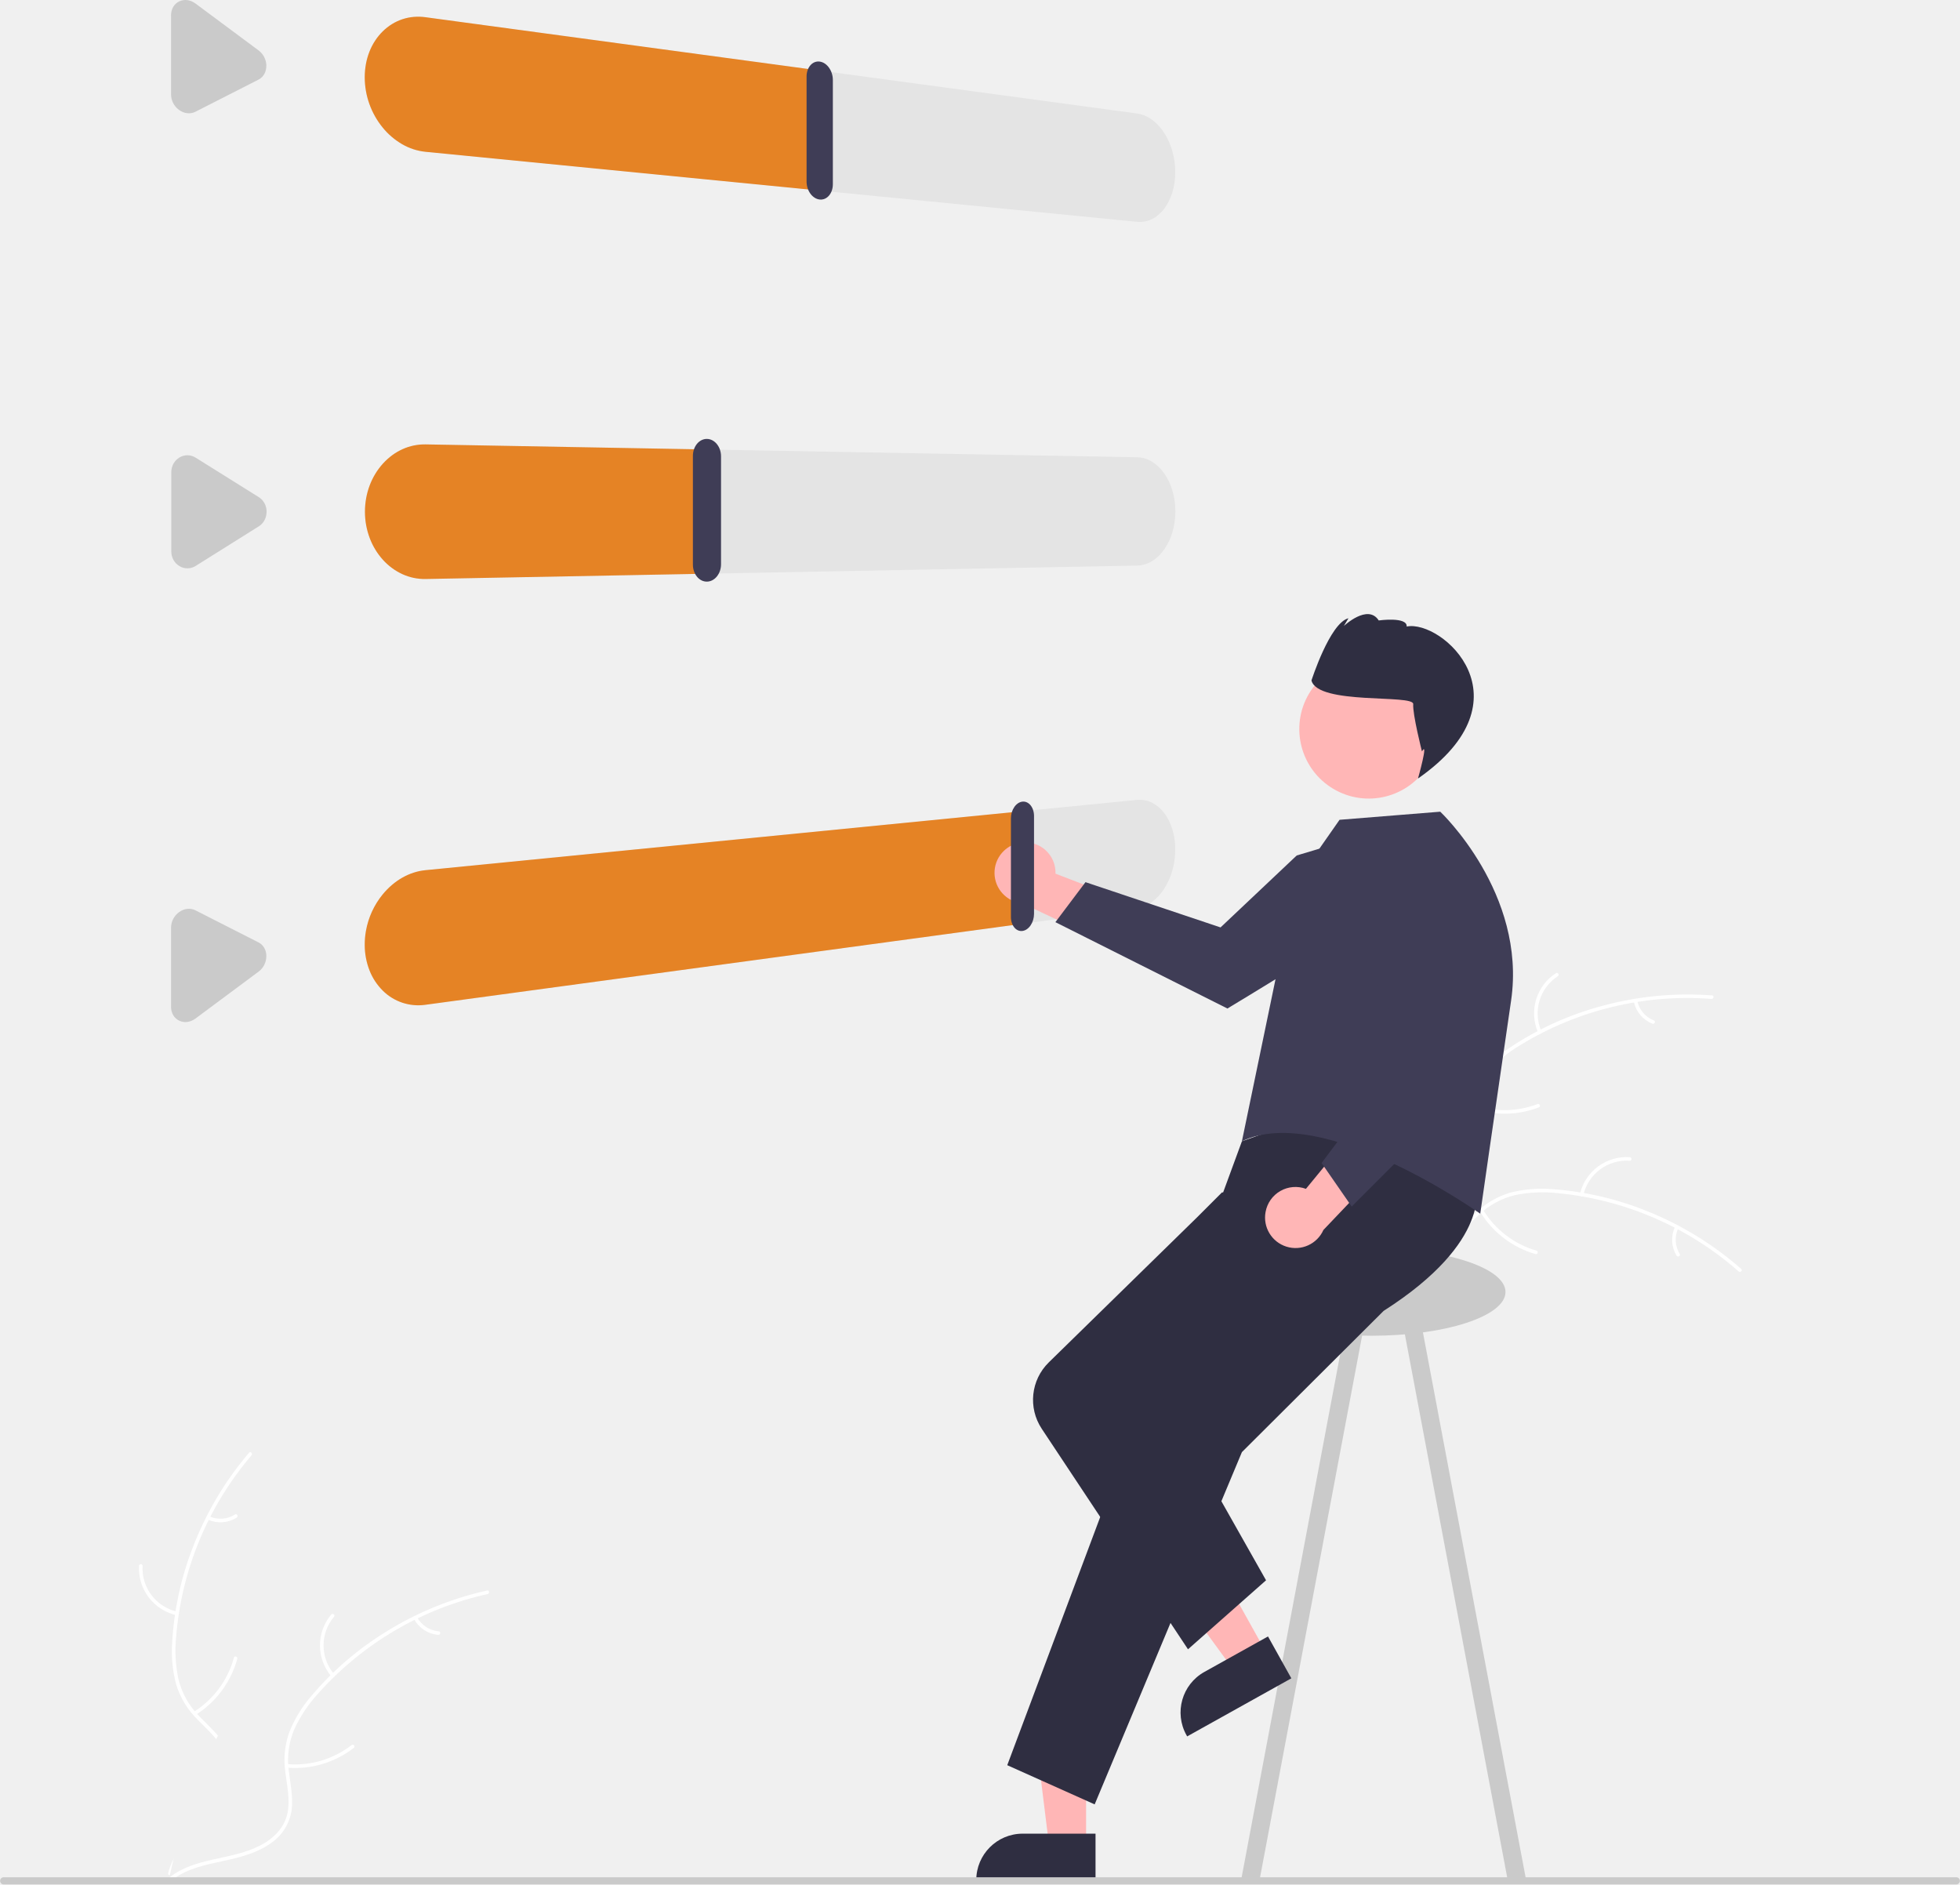
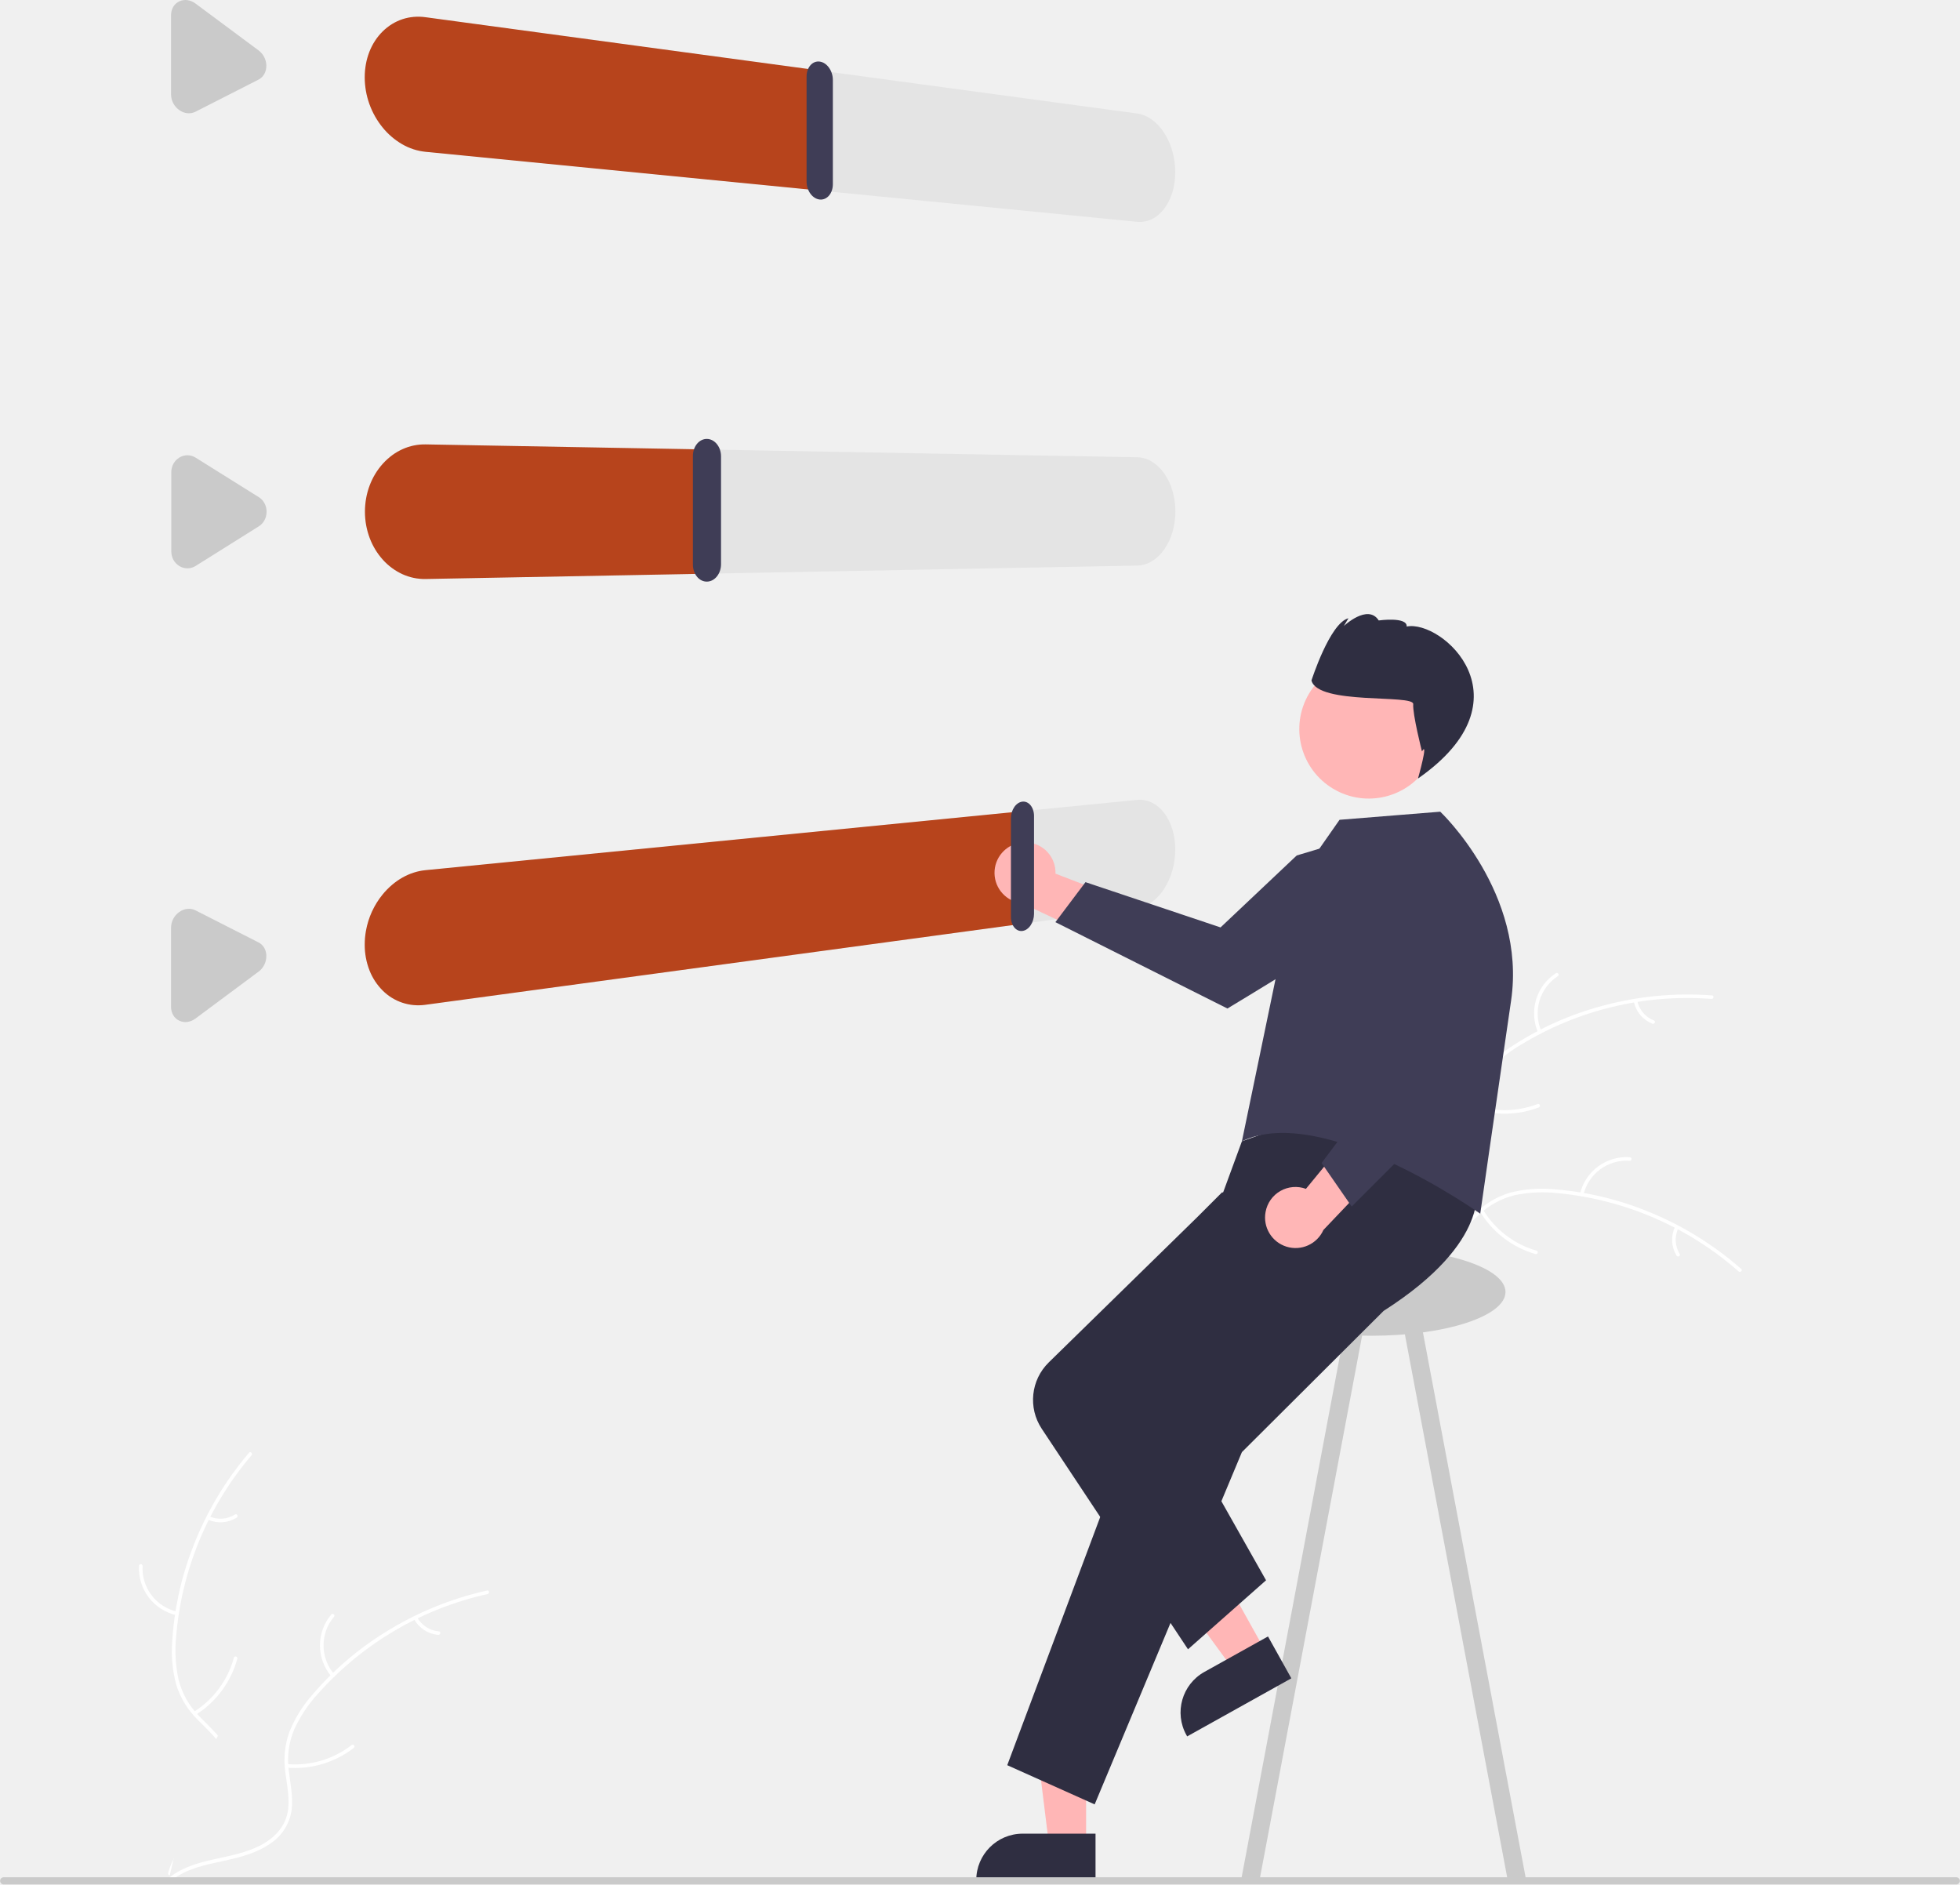
<svg xmlns="http://www.w3.org/2000/svg" id="bc457e6d-8992-4eba-9feb-a168cf120bbe" data-name="Layer 1" width="649.675" height="624.542" viewBox="0 0 649.675 624.542">
  <path d="M766.197,469.757c23.206-13.572,54.13-16.408,76.483-1.473a123.863,123.863,0,0,0-67.544,51.668c-6.025,9.53-11.734,20.757-22.434,24.311-6.658,2.212-14.089.848-20.41-2.194-6.321-3.043-11.741-7.64-17.084-12.187l-1.706-.394C726.412,505.908,742.991,483.329,766.197,469.757Z" transform="translate(-275.1623 -137.7292)" fill="#f0f0f0" />
  <path d="M842.433,468.791a105.87,105.87,0,0,0-63.317,15.293,45.591,45.591,0,0,0-11.024,9.084,26.148,26.148,0,0,0-5.683,12.534c-.777,4.285-1.076,8.758-2.882,12.779a16.011,16.011,0,0,1-9.907,8.562c-5.344,1.756-10.999,1.487-16.521,1.031-6.131-.505-12.491-1.128-18.361,1.154-.711.276-1.099-.843-.388-1.119,10.213-3.97,21.168.513,31.657-1.375,4.894-.881,9.553-3.243,11.967-7.772,2.111-3.961,2.423-8.573,3.173-12.918a27.902,27.902,0,0,1,5.1-12.462,42.148,42.148,0,0,1,10.634-9.475,102.713,102.713,0,0,1,29.35-13.004,107.747,107.747,0,0,1,36.432-3.473c.758.058.524,1.22-.23,1.163Z" transform="translate(-275.1623 -137.7292)" fill="#fff" />
  <path d="M785.005,479.981a15.884,15.884,0,0,1,5.871-19.712c.64-.414,1.313.562.672.976a14.708,14.708,0,0,0-5.424,18.348c.311.696-.811,1.081-1.119.388Z" transform="translate(-275.1623 -137.7292)" fill="#fff" />
  <path d="M762.517,503.477a30.615,30.615,0,0,0,22.311.148c.712-.274,1.1.846.388,1.119a31.844,31.844,0,0,1-23.216-.201c-.709-.285-.188-1.35.517-1.066Z" transform="translate(-275.1623 -137.7292)" fill="#fff" />
  <path d="M817.863,469.43a8.991,8.991,0,0,0,5.52,6.505c.712.276.191,1.34-.517,1.066a10.075,10.075,0,0,1-6.122-7.183.612.612,0,0,1,.365-.754.595.595,0,0,1,.754.365Z" transform="translate(-275.1623 -137.7292)" fill="#fff" />
  <path d="M851.946,558.833c-.449-.16-.899-.319-1.357-.473a118.408,118.408,0,0,0-18.586-4.845c-.487-.093-.982-.181-1.471-.26a124.827,124.827,0,0,0-45.946,1.011,121.223,121.223,0,0,0-17.68,5.163c-7.946,2.993-16.324,6.87-24.553,7.058a20.795,20.795,0,0,1-2.573-.072L713.153,531.601c-.021-.109-.05-.213-.071-.323l-1.127-1.341c.289-.132.591-.264.88-.396.167-.078.341-.147.508-.225.113-.049.227-.098.327-.149.038-.017.076-.033.105-.043.1-.051.197-.088.289-.132q2.534-1.107,5.092-2.182c.008-.006.008-.006.022-.004,13.008-5.429,26.583-9.819,40.393-12.009.416-.066.839-.138,1.266-.188a115.674,115.674,0,0,1,18.83-1.322,102.261,102.261,0,0,1,10.325.677,85.037,85.037,0,0,1,25.589,7.219c16.143,7.444,29.726,19.969,35.905,36.393C851.644,557.994,851.796,558.407,851.946,558.833Z" transform="translate(-275.1623 -137.7292)" fill="#f0f0f0" />
  <path d="M851.444,559.093A105.87,105.87,0,0,0,791.682,533.182a45.591,45.591,0,0,0-14.271.616,26.149,26.149,0,0,0-12.083,6.586c-3.2,2.953-6.132,6.345-9.995,8.468a16.011,16.011,0,0,1-13.065.872c-5.324-1.815-9.678-5.435-13.812-9.123-4.591-4.095-9.294-8.421-15.355-10.133-.734-.207-.369-1.335.364-1.128,10.545,2.979,16.592,13.154,26.104,17.961,4.438,2.243,9.58,3.162,14.234.999,4.07-1.892,7.096-5.386,10.311-8.404a27.903,27.903,0,0,1,11.575-6.88,42.148,42.148,0,0,1,14.195-1.163,102.713,102.713,0,0,1,31.264,7.288,107.747,107.747,0,0,1,31.18,19.161c.571.503-.316,1.29-.883.79Z" transform="translate(-275.1623 -137.7292)" fill="#fff" />
  <path d="M798.854,533.452a15.884,15.884,0,0,1,16.556-12.204.593.593,0,0,1-.051,1.184,14.708,14.708,0,0,0-15.377,11.384c-.171.743-1.298.375-1.128-.364Z" transform="translate(-275.1623 -137.7292)" fill="#fff" />
  <path d="M766.753,538.674a30.615,30.615,0,0,0,17.725,13.55c.734.21.369,1.337-.364,1.128a31.844,31.844,0,0,1-18.416-14.138c-.394-.654.663-1.191,1.055-.54Z" transform="translate(-275.1623 -137.7292)" fill="#fff" />
  <path d="M831.442,544.811a8.991,8.991,0,0,0,.491,8.517c.402.649-.655,1.185-1.055.54a10.075,10.075,0,0,1-.564-9.421.612.612,0,0,1,.746-.382.595.595,0,0,1,.382.746Z" transform="translate(-275.1623 -137.7292)" fill="#fff" />
  <path d="M314.35,682.2c2.723-26.745,18.667-53.393,43.91-62.639a123.863,123.863,0,0,0,1.901,85.019c4.144,10.486,9.845,21.717,6.406,32.454-2.14,6.681-7.623,11.879-13.808,15.19-6.185,3.311-13.094,4.978-19.917,6.612l-1.324,1.146C320.087,735.649,311.627,708.945,314.35,682.2Z" transform="translate(-275.1623 -137.7292)" fill="#f0f0f0" />
  <path d="M358.523,620.059A105.87,105.87,0,0,0,333.538,680.214a45.591,45.591,0,0,0,.836,14.26,26.148,26.148,0,0,0,6.772,11.98c3.002,3.154,6.439,6.034,8.622,9.863a16.011,16.011,0,0,1,1.073,13.05c-1.733,5.351-5.285,9.76-8.909,13.951-4.023,4.653-8.276,9.423-9.895,15.51-.196.737-1.329.39-1.133-.346,2.816-10.589,12.897-16.793,17.556-26.378,2.174-4.473,3.014-9.627.779-14.248-1.954-4.04-5.495-7.012-8.563-10.18a27.902,27.902,0,0,1-7.058-11.467,42.148,42.148,0,0,1-1.382-14.175,102.712,102.712,0,0,1,6.804-31.373,107.747,107.747,0,0,1,18.678-31.472c.494-.578,1.294.296.804.871Z" transform="translate(-275.1623 -137.7292)" fill="#fff" />
  <path d="M333.697,673.038a15.884,15.884,0,0,1-12.458-16.365.593.593,0,0,1,1.185.033,14.708,14.708,0,0,0,11.62,15.2c.745.16.395,1.292-.346,1.133Z" transform="translate(-275.1623 -137.7292)" fill="#fff" />
  <path d="M339.414,705.055a30.615,30.615,0,0,0,13.275-17.932c.199-.737,1.332-.39,1.133.346a31.844,31.844,0,0,1-13.852,18.632c-.648.404-1.201-.644-.556-1.046Z" transform="translate(-275.1623 -137.7292)" fill="#fff" />
  <path d="M344.551,640.279a8.991,8.991,0,0,0,8.509-.622c.643-.412,1.195.637.556,1.046a10.075,10.075,0,0,1-9.411.709.612.612,0,0,1-.393-.74.595.595,0,0,1,.74-.393Z" transform="translate(-275.1623 -137.7292)" fill="#fff" />
  <path d="M436.855,665.471c-.394.269-.788.538-1.182.817a118.407,118.407,0,0,0-14.873,12.154c-.363.338-.725.686-1.077,1.034a124.827,124.827,0,0,0-26.276,37.705,121.223,121.223,0,0,0-6.256,17.324c-2.268,8.183-4.077,17.235-8.778,23.991a20.795,20.795,0,0,1-1.575,2.036l-43.819.976c-.101-.048-.202-.086-.303-.133l-1.748.119c.063-.311.136-.633.199-.945.036-.181.082-.362.118-.543.027-.121.055-.241.072-.352.009-.04.018-.08.027-.111.018-.11.046-.211.063-.311q.6-2.699,1.24-5.399c-0-.01-0-.01.009-.02,3.286-13.707,7.745-27.259,14.119-39.704.192-.374.383-.759.595-1.134A115.674,115.674,0,0,1,357.448,696.988a102.261,102.261,0,0,1,6.635-7.94A85.037,85.037,0,0,1,385.002,672.638c15.531-8.648,33.656-12.233,50.565-7.538C435.999,665.22,436.423,665.341,436.855,665.471Z" transform="translate(-275.1623 -137.7292)" fill="#f0f0f0" />
  <path d="M436.769,666.03a105.87,105.87,0,0,0-56.167,32.988,45.592,45.592,0,0,0-7.918,11.889,26.149,26.149,0,0,0-1.806,13.643c.498,4.326,1.508,8.694.946,13.066a16.011,16.011,0,0,1-7,11.066c-4.605,3.229-10.096,4.611-15.513,5.776-6.014,1.293-12.282,2.541-17.238,6.426-.601.471-1.296-.489-.696-.959,8.624-6.759,20.408-5.644,29.899-10.492,4.429-2.262,8.203-5.872,9.2-10.907.872-4.402-.166-8.907-.708-13.283a27.902,27.902,0,0,1,1.269-13.406,42.148,42.148,0,0,1,7.431-12.15,102.713,102.713,0,0,1,24.322-20.953,107.747,107.747,0,0,1,33.862-13.883c.743-.165.855,1.016.117,1.179Z" transform="translate(-275.1623 -137.7292)" fill="#fff" />
  <path d="M385.05,693.384a15.884,15.884,0,0,1-.094-20.568c.493-.582,1.42.157.926.739a14.708,14.708,0,0,0,.127,19.132c.499.576-.463,1.269-.959.696Z" transform="translate(-275.1623 -137.7292)" fill="#fff" />
  <path d="M370.337,722.389a30.615,30.615,0,0,0,21.396-6.325c.602-.469,1.298.491.696.959a31.844,31.844,0,0,1-22.278,6.537c-.761-.067-.571-1.237.186-1.17Z" transform="translate(-275.1623 -137.7292)" fill="#fff" />
  <path d="M413.44,673.762a8.991,8.991,0,0,0,7.168,4.626c.761.058.571,1.228-.186,1.17a10.075,10.075,0,0,1-7.941-5.1.612.612,0,0,1,.131-.827.595.595,0,0,1,.827.131Z" transform="translate(-275.1623 -137.7292)" fill="#fff" />
  <g id="a319387a-1074-4617-a9d7-8c11a1aba957" data-name="Group 1">
    <path id="a64f6941-3d46-45f6-b9a5-e3f4c7441463" data-name="Path 1" d="M652.068,211.239l-235.885-23.202a19.356,19.356,0,0,1-7.747-2.529,23.475,23.475,0,0,1-6.407-5.48,26.432,26.432,0,0,1-5.97-16.648,24.494,24.494,0,0,1,.393-4.409,22.071,22.071,0,0,1,1.153-4.079,20.066,20.066,0,0,1,1.872-3.648,18.693,18.693,0,0,1,2.549-3.12,17.388,17.388,0,0,1,3.084-2.421,16.345,16.345,0,0,1,7.171-2.371,17.581,17.581,0,0,1,3.9.1l235.887,31.908a10.9,10.9,0,0,1,4.959,2.077,16.391,16.391,0,0,1,4.017,4.352,22.493,22.493,0,0,1,2.692,5.987,25.378,25.378,0,0,1,.984,7.011,24.548,24.548,0,0,1-.24,3.454,21.703,21.703,0,0,1-.706,3.222,18.666,18.666,0,0,1-1.151,2.92,15.784,15.784,0,0,1-1.577,2.547,12.858,12.858,0,0,1-1.925,2.037,10.412,10.412,0,0,1-2.173,1.42,9.054,9.054,0,0,1-4.881.871Z" transform="translate(-275.1623 -137.7292)" fill="#e4e4e4" />
-     <path id="f573f903-41a4-475b-90ae-b1e8d0598757" data-name="Path 2" d="M547.224,200.927l-131.041-12.89a19.356,19.356,0,0,1-7.747-2.529,23.475,23.475,0,0,1-6.407-5.48,26.432,26.432,0,0,1-5.97-16.648,24.494,24.494,0,0,1,.393-4.409,22.071,22.071,0,0,1,1.153-4.079,20.066,20.066,0,0,1,1.872-3.648,18.693,18.693,0,0,1,2.549-3.12,17.388,17.388,0,0,1,3.084-2.421,16.345,16.345,0,0,1,7.171-2.371,17.581,17.581,0,0,1,3.9.1l131.04,17.729Z" transform="translate(-275.1623 -137.7292)" fill="#e58325" />
+     <path id="f573f903-41a4-475b-90ae-b1e8d0598757" data-name="Path 2" d="M547.224,200.927l-131.041-12.89a19.356,19.356,0,0,1-7.747-2.529,23.475,23.475,0,0,1-6.407-5.48,26.432,26.432,0,0,1-5.97-16.648,24.494,24.494,0,0,1,.393-4.409,22.071,22.071,0,0,1,1.153-4.079,20.066,20.066,0,0,1,1.872-3.648,18.693,18.693,0,0,1,2.549-3.12,17.388,17.388,0,0,1,3.084-2.421,16.345,16.345,0,0,1,7.171-2.371,17.581,17.581,0,0,1,3.9.1l131.04,17.729Z" transform="translate(-275.1623 -137.7292)" fill="#b7441c" />
    <path id="b9dc6a73-2ff5-489e-a572-426ec7a03266" data-name="Path 3" d="M546.889,203.856a3.866,3.866,0,0,1-1.7-.6,5.177,5.177,0,0,1-1.386-1.313,6.526,6.526,0,0,1-.94-1.847,7.057,7.057,0,0,1-.346-2.182v-34.846a6.323,6.323,0,0,1,.345-2.1,4.88,4.88,0,0,1,.941-1.625,3.693,3.693,0,0,1,1.39-1,3.323,3.323,0,0,1,1.7-.2,4.007,4.007,0,0,1,1.69.666,5.458,5.458,0,0,1,1.374,1.37,6.8,6.8,0,0,1,.928,1.87,7.163,7.163,0,0,1,.34,2.177v34.565a6.425,6.425,0,0,1-.34,2.1,5.1,5.1,0,0,1-.928,1.652,3.879,3.879,0,0,1-1.378,1.045A3.365,3.365,0,0,1,546.889,203.856Z" transform="translate(-275.1623 -137.7292)" fill="#3f3d56" />
    <path id="b44bc342-b83f-44d8-9fe9-a8f7383873d1" data-name="Path 4" d="M337.269,175.253a5.175,5.175,0,0,1-.693-.119,5.475,5.475,0,0,1-.687-.216,5.837,5.837,0,0,1-.672-.311,6.249,6.249,0,0,1-.65-.406,6.47,6.47,0,0,1-2.526-3.715,6.353,6.353,0,0,1-.185-1.525v-26.166a5.835,5.835,0,0,1,.185-1.479,5.077,5.077,0,0,1,.535-1.3,4.6,4.6,0,0,1,1.992-1.825,4.708,4.708,0,0,1,1.321-.407,4.9,4.9,0,0,1,1.38-.012,5.428,5.428,0,0,1,1.377.374,6.2,6.2,0,0,1,1.312.75l20.898,15.525a6.391,6.391,0,0,1,1.02.948,6.463,6.463,0,0,1,1.311,2.4,6.385,6.385,0,0,1,.245,1.361.87.87,0,0,0,.007.11.435.435,0,0,1,0,.11v.221a5.857,5.857,0,0,1-.176,1.445,5.11,5.11,0,0,1-.51,1.273,4.647,4.647,0,0,1-.815,1.05,4.542,4.542,0,0,1-1.082.776l-20.9,10.641a4.82,4.82,0,0,1-.645.271,4.771,4.771,0,0,1-.668.173,4.82,4.82,0,0,1-.684.075A4.948,4.948,0,0,1,337.269,175.253Z" transform="translate(-275.1623 -137.7292)" fill="#cacaca" />
  </g>
  <g id="ed5e4939-ca06-4842-8bf9-38ff7399ab22" data-name="Group 2">
    <path id="ad4c3588-958a-44e3-8958-86383ba49959" data-name="Path 5" d="M652.114,325.174l-235.86,4.448a17.751,17.751,0,0,1-7.746-1.621,19.823,19.823,0,0,1-6.407-4.729,22.654,22.654,0,0,1-4.361-7.141,24.918,24.918,0,0,1,0-17.613,22.676,22.676,0,0,1,4.361-7.143,19.845,19.845,0,0,1,6.407-4.735,17.76,17.76,0,0,1,7.746-1.626l235.86,4.263a9.771,9.771,0,0,1,4.959,1.5,13.779,13.779,0,0,1,4.016,3.873,19.692,19.692,0,0,1,2.691,5.671,24.663,24.663,0,0,1,0,13.792,19.711,19.711,0,0,1-2.691,5.674,13.8,13.8,0,0,1-4.016,3.885A9.776,9.776,0,0,1,652.114,325.174Z" transform="translate(-275.1623 -137.7292)" fill="#e4e4e4" />
-     <path id="b33bc1e4-6ad7-49be-b233-6aeb4dd08a7d" data-name="Path 6" d="M508.441,327.884l-92.187,1.738a17.751,17.751,0,0,1-7.746-1.621,19.823,19.823,0,0,1-6.407-4.729,22.654,22.654,0,0,1-4.361-7.141,24.613,24.613,0,0,1-1.608-8.806,25.265,25.265,0,0,1,.393-4.455,24.164,24.164,0,0,1,1.153-4.213,23.08,23.08,0,0,1,1.872-3.867,22.153,22.153,0,0,1,2.548-3.419,20.659,20.659,0,0,1,3.084-2.787,18.906,18.906,0,0,1,3.45-2.01,17.8,17.8,0,0,1,7.622-1.56l92.187,1.666Z" transform="translate(-275.1623 -137.7292)" fill="#e58325" />
+     <path id="b33bc1e4-6ad7-49be-b233-6aeb4dd08a7d" data-name="Path 6" d="M508.441,327.884l-92.187,1.738a17.751,17.751,0,0,1-7.746-1.621,19.823,19.823,0,0,1-6.407-4.729,22.654,22.654,0,0,1-4.361-7.141,24.613,24.613,0,0,1-1.608-8.806,25.265,25.265,0,0,1,.393-4.455,24.164,24.164,0,0,1,1.153-4.213,23.08,23.08,0,0,1,1.872-3.867,22.153,22.153,0,0,1,2.548-3.419,20.659,20.659,0,0,1,3.084-2.787,18.906,18.906,0,0,1,3.45-2.01,17.8,17.8,0,0,1,7.622-1.56l92.187,1.666Z" transform="translate(-275.1623 -137.7292)" fill="#b7441c" />
    <path id="f48897ce-ac32-418c-8d3c-67ca4382e4e0" data-name="Path 7" d="M509.518,330.491a3.878,3.878,0,0,1-1.816-.41,4.634,4.634,0,0,1-1.488-1.194,5.792,5.792,0,0,1-1.007-1.8,6.7,6.7,0,0,1-.37-2.214v-36.06a6.7,6.7,0,0,1,.37-2.216,5.79,5.79,0,0,1,1.007-1.8,4.633,4.633,0,0,1,1.488-1.19,3.878,3.878,0,0,1,1.816-.41,3.974,3.974,0,0,1,1.81.486,4.875,4.875,0,0,1,1.475,1.247,6.044,6.044,0,0,1,.993,1.822,6.81,6.81,0,0,1,.364,2.211v35.76a6.812,6.812,0,0,1-.364,2.211,6.046,6.046,0,0,1-.993,1.823,4.875,4.875,0,0,1-1.475,1.249A3.974,3.974,0,0,1,509.518,330.491Z" transform="translate(-275.1623 -137.7292)" fill="#3f3d56" />
    <path id="b8c06ef9-eeb4-4e99-947d-47e1efa9800c" data-name="Path 8" d="M337.349,326.088a5.007,5.007,0,0,1-1.38-.173,5.139,5.139,0,0,1-.672-.232,5.347,5.347,0,0,1-.649-.33,5.444,5.444,0,0,1-1.138-.9,5.5,5.5,0,0,1-.853-1.16,5.727,5.727,0,0,1-.535-1.36,6.085,6.085,0,0,1-.185-1.5v-26.166a6.087,6.087,0,0,1,.185-1.5,5.731,5.731,0,0,1,.535-1.358,5.417,5.417,0,0,1,1.992-2.059,5.256,5.256,0,0,1,1.321-.567,5.013,5.013,0,0,1,2.756.039,5.386,5.386,0,0,1,1.311.597l20.9,13.074.075.048.075.049.074.05.073.051a5.379,5.379,0,0,1,.913.836,5.506,5.506,0,0,1,.7,1.017,5.737,5.737,0,0,1,.463,1.161,6.038,6.038,0,0,1,.21,1.268v.365a6.1,6.1,0,0,1-.176,1.465,5.754,5.754,0,0,1-.51,1.332,5.5,5.5,0,0,1-.814,1.145,5.377,5.377,0,0,1-1.091.9l-20.892,13.097a5.486,5.486,0,0,1-.644.347,5.255,5.255,0,0,1-.668.251,5.101,5.101,0,0,1-.684.155A5.015,5.015,0,0,1,337.349,326.088Z" transform="translate(-275.1623 -137.7292)" fill="#cacaca" />
  </g>
  <path id="b462dce5-9b01-4b3d-8b91-2a1db41ed251" data-name="Path 9" d="M652.068,438.728l-235.885,32.007a16.668,16.668,0,0,1-14.155-4.7,19.371,19.371,0,0,1-4.362-6.631,23.126,23.126,0,0,1-1.607-8.615,26.439,26.439,0,0,1,5.97-16.65,23.489,23.489,0,0,1,6.407-5.483,19.364,19.364,0,0,1,7.747-2.532l235.885-23.294a9.038,9.038,0,0,1,4.959.916,11.607,11.607,0,0,1,4.017,3.412,17.163,17.163,0,0,1,2.692,5.357,23,23,0,0,1,.984,6.781,25.382,25.382,0,0,1-.984,7.011,22.5,22.5,0,0,1-2.692,5.988,16.4,16.4,0,0,1-4.017,4.354A10.9,10.9,0,0,1,652.068,438.728Z" transform="translate(-275.1623 -137.7292)" fill="#e4e4e4" />
-   <path id="aa3c64d8-5563-4d05-b78c-2abe85ac0fb1" data-name="Path 10" d="M614.978,443.76l-198.795,26.974a16.668,16.668,0,0,1-14.155-4.7,19.37,19.37,0,0,1-4.362-6.631,23.126,23.126,0,0,1-1.607-8.611,26.047,26.047,0,0,1,.393-4.5,26.332,26.332,0,0,1,5.574-12.157,24.599,24.599,0,0,1,3.084-3.143,22.152,22.152,0,0,1,3.449-2.417,20.131,20.131,0,0,1,3.721-1.636,18.723,18.723,0,0,1,3.9-.815l198.798-19.632Z" transform="translate(-275.1623 -137.7292)" fill="#e58325" />
+   <path id="aa3c64d8-5563-4d05-b78c-2abe85ac0fb1" data-name="Path 10" d="M614.978,443.76l-198.795,26.974a16.668,16.668,0,0,1-14.155-4.7,19.37,19.37,0,0,1-4.362-6.631,23.126,23.126,0,0,1-1.607-8.611,26.047,26.047,0,0,1,.393-4.5,26.332,26.332,0,0,1,5.574-12.157,24.599,24.599,0,0,1,3.084-3.143,22.152,22.152,0,0,1,3.449-2.417,20.131,20.131,0,0,1,3.721-1.636,18.723,18.723,0,0,1,3.9-.815l198.798-19.632Z" transform="translate(-275.1623 -137.7292)" fill="#b7441c" />
  <path id="b26b52bd-87f8-4a7b-abf9-07c8514958b4" data-name="Path 12" d="M337.268,476.42a5,5,0,0,1-.693.043,4.806,4.806,0,0,1-.686-.054,4.7,4.7,0,0,1-1.321-.407,4.6,4.6,0,0,1-1.992-1.829,5.075,5.075,0,0,1-.535-1.3,5.833,5.833,0,0,1-.185-1.473v-26.17a6.353,6.353,0,0,1,.185-1.522,6.477,6.477,0,0,1,2.527-3.716,6.034,6.034,0,0,1,1.321-.717,5.332,5.332,0,0,1,1.38-.335,4.888,4.888,0,0,1,1.377.052,4.773,4.773,0,0,1,1.31.443l20.9,10.633.076.039.075.041.074.042.073.043a4.523,4.523,0,0,1,.87.686,4.646,4.646,0,0,1,.678.872,5.012,5.012,0,0,1,.469,1.029,5.576,5.576,0,0,1,.244,1.157q.008.078.014.156t.01.158q0,.079.006.159a1.082,1.082,0,0,1,0,.161,6.363,6.363,0,0,1-.176,1.486,6.467,6.467,0,0,1-1.313,2.634,6.387,6.387,0,0,1-1.1,1.031l-20.9,15.533a6.43,6.43,0,0,1-.645.422,5.981,5.981,0,0,1-.668.329,5.594,5.594,0,0,1-.684.235A5.271,5.271,0,0,1,337.268,476.42Z" transform="translate(-275.1623 -137.7292)" fill="#cacaca" />
  <path d="M613.544,416.989a10.056,10.056,0,0,1,11.484,10.289l33.35,12.837-15.109,10.795L613.915,437.066a10.11,10.11,0,0,1-.371-20.076Z" transform="translate(-275.1623 -137.7292)" fill="#ffb6b6" />
  <path d="M740.172,410.688l5.642,10.258a29.456,29.456,0,0,1-9.999,16.609c-8.638,7.285-53.804,34.418-53.804,34.418l-57.02-28.625,9.975-13.255L679.732,445.095l25.254-23.847Z" transform="translate(-275.1623 -137.7292)" fill="#3f3d56" />
  <rect x="757.181" y="570.432" width="6" height="192" transform="translate(-385.4183 14.55667) rotate(-10.67092)" fill="#cacaca" />
  <rect x="704.39" y="570.432" width="6" height="192" transform="translate(1003.984 1314.597) rotate(-169.3291)" fill="#cacaca" />
  <ellipse cx="454.519" cy="428.197" rx="44.5" ry="14.5" fill="#cacaca" />
  <polygon points="360.004 611.715 347.744 611.714 341.912 564.426 360.006 564.427 360.004 611.715" fill="#ffb6b6" />
  <path d="M638.293,761.328l-39.531-.001v-.5a15.387,15.387,0,0,1,15.386-15.386h.001l24.144.001Z" transform="translate(-275.1623 -137.7292)" fill="#2f2e41" />
  <polygon points="419.518 547.373 408.809 553.342 380.689 514.878 396.494 506.068 419.518 547.373" fill="#ffb6b6" />
  <path d="M703.197,693.959l-34.529,19.247-.243-.437a15.387,15.387,0,0,1,5.947-20.931l.001-0,21.089-11.755Z" transform="translate(-275.1623 -137.7292)" fill="#2f2e41" />
  <path d="M764.314,530.476s5.944,18.417-30.528,41.709L686.814,618.99,638.007,735.739,609.031,722.749l44.56-118.942,26.058-45.624.756-24.756,6.409-17.451,46.5-16.5Z" transform="translate(-275.1623 -137.7292)" fill="#2f2e41" />
  <path d="M668.943,684.337l-48.48-73.091a17.36,17.36,0,0,1,2.325-21.98l49.086-48.016,8.323-8.323h18.624l-8.733,32.221-30.297,34.343,35.024,61.978Z" transform="translate(-275.1623 -137.7292)" fill="#2f2e41" />
  <path d="M704.573,430.333l14.608-20.906,33.379-2.685s28.695,27.036,23.475,62.635-10.221,70.599-10.221,70.599-52-37-79-24Z" transform="translate(-275.1623 -137.7292)" fill="#3f3d56" />
  <path d="M694.656,539.4a10.056,10.056,0,0,1,13.38-7.663l22.679-27.616,5.492,17.739L713.829,545.365a10.11,10.11,0,0,1-19.173-5.965Z" transform="translate(-275.1623 -137.7292)" fill="#ffb6b6" />
  <path d="M723.207,537.605l-9.989-14.428L741.583,485.358l-14.612-31.311,1.064-37.244,12.074-2.23.15.075a29.676,29.676,0,0,1,12.859,14.979c3.012,7.53,9.736,35.799,13.477,51.979a18.861,18.861,0,0,1-5.072,17.684Z" transform="translate(-275.1623 -137.7292)" fill="#3f3d56" />
  <circle cx="728.872" cy="379.36" r="23.034" transform="translate(-244.8233 674.3195) rotate(-59.27099)" fill="#ffb6b6" />
  <path d="M743.598,371.089c-.244,3.345,2.893,15.678,2.893,15.678,2.299-3.867-1.312,8.985-1.312,8.985,37.73-26.3,7.918-52.723-3.744-50.375.243-3.345-9.268-2.02-9.268-2.02-3.624-5.644-11.567,1.848-11.567,1.848l1.533-2.578c-6.166,1.568-12.261,20.627-12.261,20.627C711.963,371.476,743.841,367.745,743.598,371.089Z" transform="translate(-275.1623 -137.7292)" fill="#2f2e41" />
  <path id="ac880d58-80e8-403c-adcc-ec282a435c95" data-name="Path 11" d="M614.094,446.262a2.762,2.762,0,0,1-1.491-.2,3.3,3.3,0,0,1-1.221-.942,4.705,4.705,0,0,1-.83-1.533,6.311,6.311,0,0,1-.3-1.973v-32.663a7,7,0,0,1,.3-2.044,6.232,6.232,0,0,1,.83-1.726,4.646,4.646,0,0,1,1.222-1.227,3.243,3.243,0,0,1,1.49-.549,2.8,2.8,0,0,1,1.486.263,3.475,3.475,0,0,1,1.212.988,4.916,4.916,0,0,1,.816,1.555,6.409,6.409,0,0,1,.3,1.969v32.416a7.1,7.1,0,0,1-.3,2.039,6.48,6.48,0,0,1-.816,1.746,4.9,4.9,0,0,1-1.212,1.27A3.368,3.368,0,0,1,614.094,446.262Z" transform="translate(-275.1623 -137.7292)" fill="#3f3d56" />
  <path d="M923.647,762.271H276.353a1.191,1.191,0,0,1,0-2.381H923.647a1.191,1.191,0,0,1,0,2.381Z" transform="translate(-275.1623 -137.7292)" fill="#cacaca" />
</svg>
